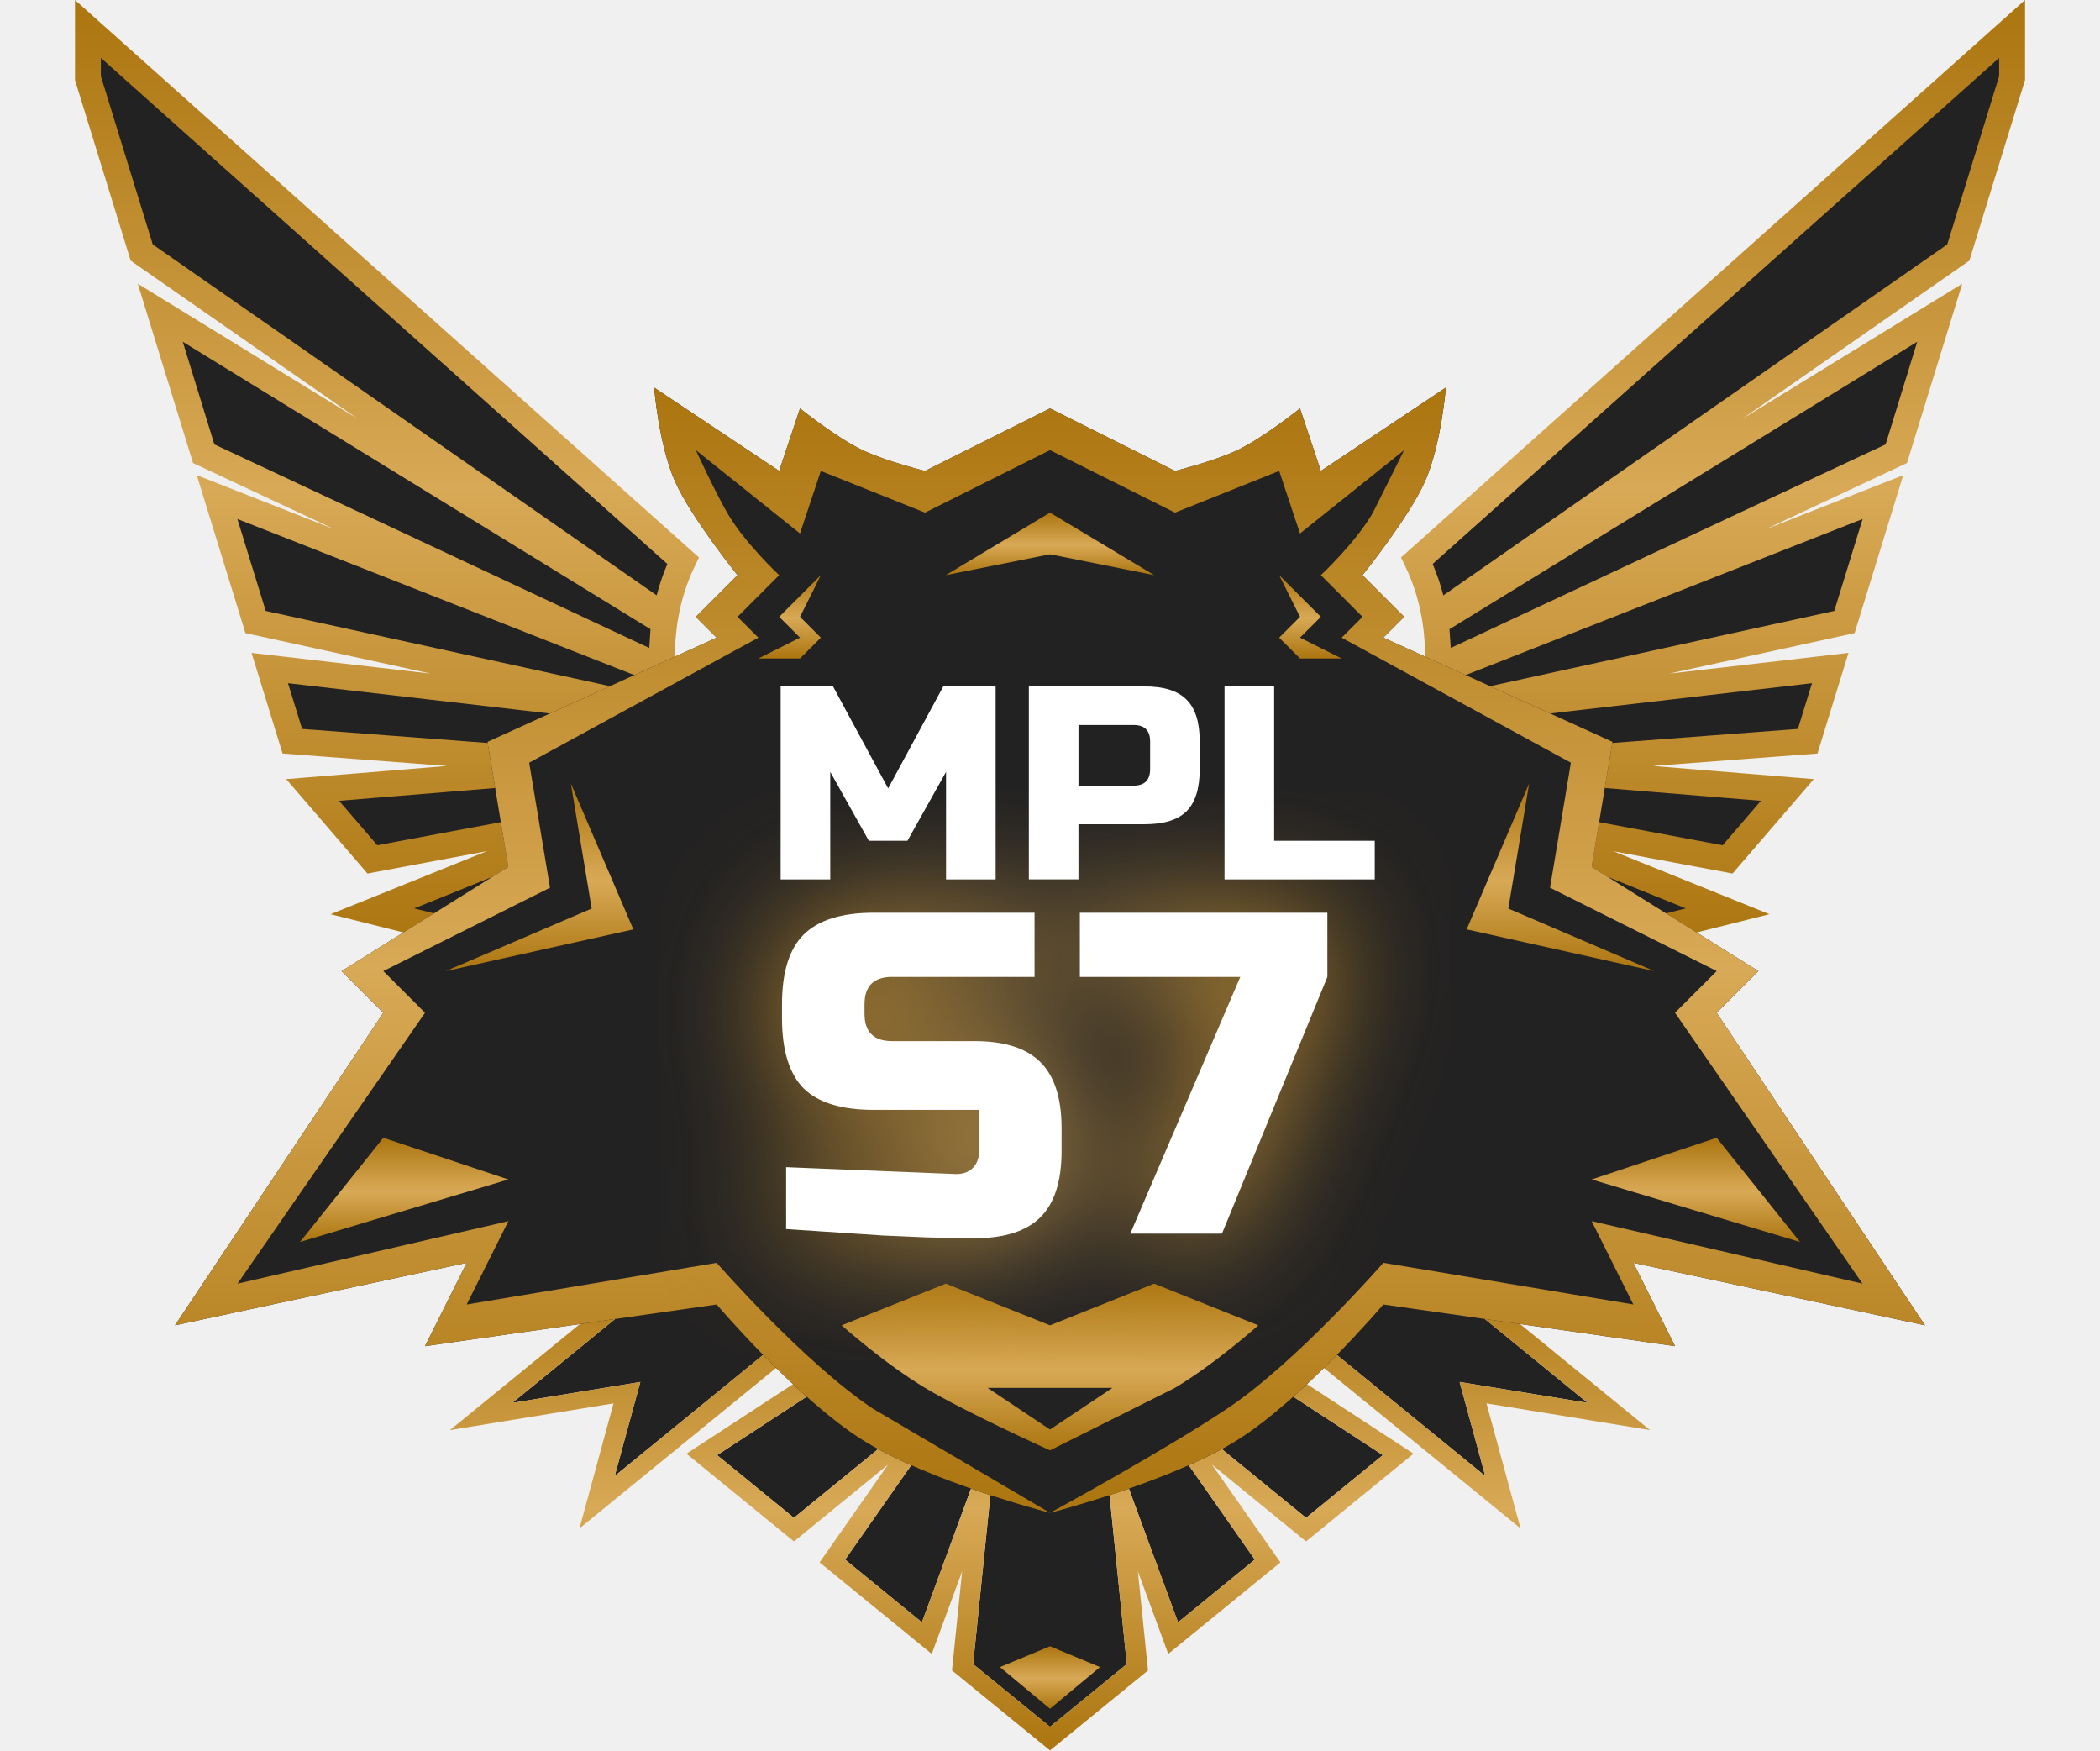
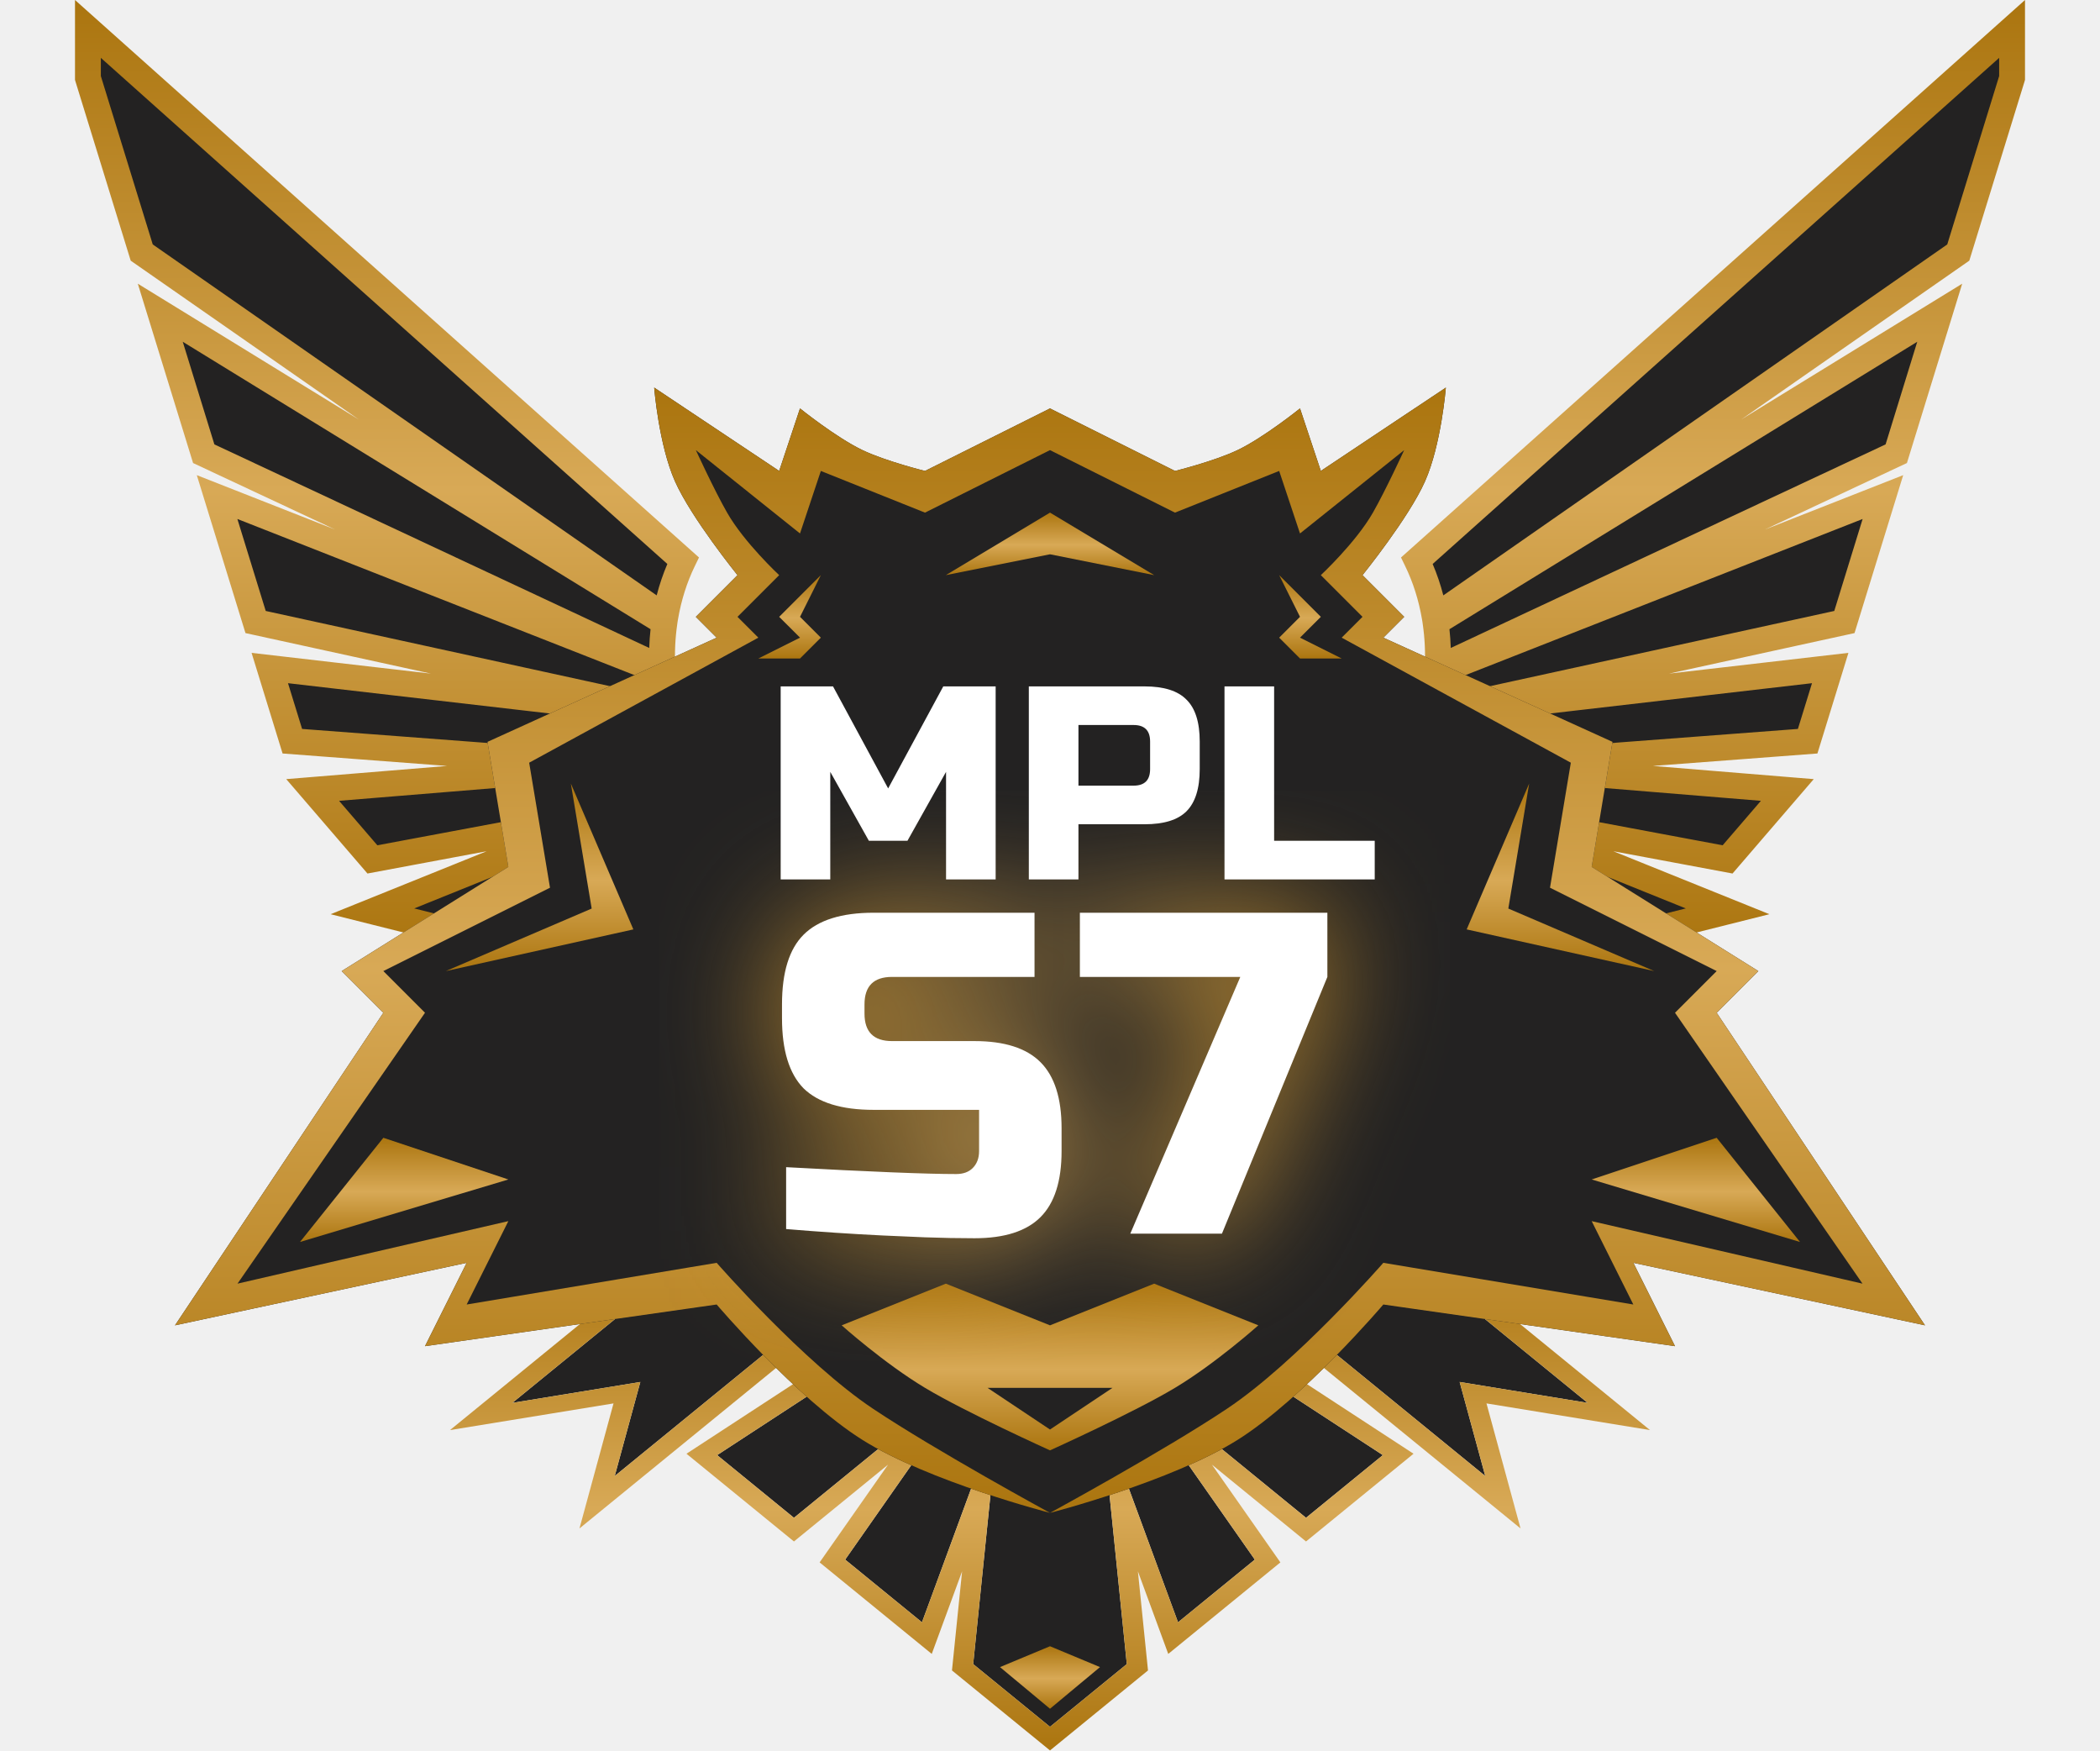
- <svg xmlns="http://www.w3.org/2000/svg" width="84" height="70" fill="none">
-   <g fill-rule="evenodd">
-     <path d="M27.323 22.42L3.517 1.157V3.12l.001.004L5.669 10.1 26.61 24.68c.138-.814.381-1.576.713-2.259zm-.747 2.474L6.411 12.506l1.738 5.638 18.344 8.586a9.5 9.5 0 0 1 .083-1.836zm-.074 1.989L8.683 19.878l1.541 4.997 16.519 3.608a9.68 9.68 0 0 1-.24-1.599zm.259 1.678l-15.97-1.847.902 2.927 12.799.968-11.986.982 2.39 2.777 9.596-1.795-9.596 3.871 4.138 1.038h13.448v-3.364c-2.632-.084-4.941-2.396-5.721-5.556z" fill="#232222" />
-     <path d="M3 0l24.96 22.294-.172.353a7.85 7.85 0 0 0-.668 2.119l-.017.101-.015.102c-.08.556-.109 1.137-.078 1.735l.004.072.005.072a9.16 9.16 0 0 0 .227 1.513l.009.038.009.037a8.47 8.47 0 0 0 .722 1.916l3.115.236-2.847.233.31.461.954-.178-.835.337c1.016 1.312 2.386 2.113 3.816 2.158l.501.016V38H18.971l-5.747-1.441 6.242-2.518-4.767.892-3.25-3.776 6.434-.527-6.58-.497-1.241-4.024 7.177.83-7.421-1.621-1.947-6.316 5.527 2.173-5.676-2.657-2.211-7.172 8.835 5.427-9.119-6.349-2.206-7.155L3 3.194V0zm23.267 23.809a8.79 8.79 0 0 1 .427-1.256L4.034 2.314v.729L6.11 9.775l20.157 14.034zm-.246 1.353L7.31 13.667l1.265 4.104 17.394 8.141.052-.75zm-.008 2.086L9.495 20.754l1.134 3.678 15.455 3.376-.07-.559zm.34 1.788L11.52 27.321l.564 1.829 14.713 1.112c-.173-.392-.322-.802-.443-1.226zm.762 1.878l-13.552 1.11 1.53 1.778 12.361-2.313-.34-.576zm.577.926l-11.124 4.487 2.529.634h12.867v-2.366c-1.693-.218-3.196-1.252-4.273-2.756z" fill="url(#B)" />
-     <path d="M56.677 22.42L80.483 1.157V3.12l-.001.004-2.151 6.976L57.39 24.68c-.138-.814-.381-1.576-.713-2.259zm.747 2.474l20.166-12.388-1.738 5.638-18.345 8.586a9.5 9.5 0 0 0-.083-1.836zm.074 1.989l17.819-7.006-1.54 4.997-16.519 3.608a9.68 9.68 0 0 0 .24-1.599zm-.259 1.678l15.97-1.847-.902 2.927-12.799.968 11.986.982-2.39 2.777-9.596-1.795 9.596 3.871-4.138 1.038H51.517v-3.364c2.632-.084 4.941-2.396 5.721-5.556z" fill="#232222" />
-     <path d="M81 0L56.04 22.294l.172.353a7.85 7.85 0 0 1 .668 2.119l.017.101.015.102c.08.556.109 1.137.078 1.735l-.004.072-.005.072a9.16 9.16 0 0 1-.227 1.513l-.009.038-.009.037a8.47 8.47 0 0 1-.722 1.916l-3.115.236 2.847.233-.31.461-.953-.178.834.337c-1.016 1.312-2.386 2.113-3.815 2.158l-.501.016V38h14.029l5.747-1.441-6.242-2.518 4.767.892 3.25-3.776-6.434-.527 6.58-.497 1.241-4.024-7.177.83 7.421-1.621 1.947-6.316-5.527 2.173 5.676-2.657 2.211-7.172-8.835 5.427 9.119-6.349 2.206-7.155.022-.075V0zM57.733 23.809a8.79 8.79 0 0 0-.427-1.256l22.66-20.239v.729L77.89 9.775 57.733 23.809zm.246 1.353L76.69 13.667l-1.265 4.104-17.394 8.141-.053-.75zm.008 2.086l16.518-6.494-1.134 3.678-15.455 3.376.071-.559zm-.34 1.788l14.833-1.715-.564 1.829-14.713 1.112c.173-.392.322-.802.443-1.226zm-.762 1.878l13.552 1.11-1.53 1.778-12.361-2.313.34-.576zm-.577.926l11.124 4.487-2.529.634H52.035v-2.366c1.693-.218 3.196-1.252 4.273-2.756z" fill="url(#C)" />
-     <path d="M24.589 52.758l-4.097 3.343 5.121-.836-1.024 3.761 7.169-5.85 2.048 1.672-5.121 3.343 3.072 2.507 5.121-4.179h1.024l-4.097 5.85 3.072 2.507 3.072-8.357-1.024 10.029L42 69.055l3.072-2.507-1.024-10.029 3.073 8.357 3.072-2.507-4.097-5.85h1.024l5.121 4.179 3.072-2.507-5.121-3.343 2.048-1.672 7.169 5.85-1.024-3.761 5.121.836-4.097-3.343v-2.089H42h-17.41v2.089z" fill="#232222" />
-     <path d="M18 57.189l5.77-4.708V50h36.46v2.481L66 57.189l-6.541-1.068 1.362 5-8.579-7.001-.822.671 5.121 3.343-4.299 3.508-3.764-3.071 2.737 3.909-4.485 3.66-1.215-3.303.405 3.964L42 70l-3.92-3.199.405-3.964-1.215 3.303-4.485-3.66 2.737-3.909-3.764 3.071-4.299-3.508 5.121-3.343-.822-.671-8.579 7.001 1.362-5L18 57.189zm7.613-1.924l-1.024 3.761 7.169-5.85 2.048 1.672-5.121 3.343 3.072 2.507 5.121-4.179h1.024l-4.097 5.85 3.072 2.507 3.072-8.357-1.024 10.029L42 69.055l3.073-2.507-1.024-10.029 3.072 8.357 3.072-2.507-4.097-5.85h1.024l5.121 4.179 3.072-2.507-5.121-3.343 2.048-1.672 7.169 5.85-1.024-3.761 5.121.836-4.097-3.343v-2.089H24.589v2.089l-4.097 3.343 5.121-.836z" fill="url(#D)" />
-   </g>
-   <path d="M40 66.667l2 1.667 2-1.667-2-.833-2 .833z" fill="url(#E)" />
-   <g fill-rule="evenodd">
-     <path d="M42 16.333l-5 2.5s-1.572-.389-2.5-.833c-1.059-.506-2.5-1.667-2.5-1.667l-.833 2.5-5-3.333s.182 2.286.833 3.75S29.5 23 29.5 23l-1.667 1.667.833.833-9.167 4.167.833 5-6.667 4.167 1.667 1.667L7 53l11.667-2.5L17 53.833l11.667-1.667s3.201 3.764 5.833 5.417C37.162 59.255 42 60.5 42 60.5h0s4.838-1.246 7.5-2.917c2.633-1.653 5.833-5.417 5.833-5.417L67 53.833 65.334 50.5 77 53l-8.333-12.5 1.667-1.667-6.667-4.167.833-5-9.167-4.167.833-.833L54.5 23s1.849-2.286 2.5-3.75.833-3.75.833-3.75l-5 3.333-.833-2.5s-1.441 1.16-2.5 1.667c-.928.444-2.5.833-2.5.833l-5-2.5z" fill="#232222" />
-     <path d="M37 20.5l5-2.5 5 2.5 4.167-1.667.833 2.5L56.167 18l-1.25 2.5c-.685 1.199-2.083 2.5-2.083 2.5l1.667 1.667-.833.833 9.167 5-.833 5 6.667 3.333L67 40.5l7.5 10.833-10.833-2.5 1.667 3.333-10-1.667s-3.473 3.98-6.25 5.833C46.541 58.03 42 60.5 42 60.5s4.838-1.246 7.5-2.917c2.633-1.653 5.833-5.417 5.833-5.417L67 53.833 65.334 50.5 77 53l-8.333-12.5 1.667-1.667-6.667-4.167.833-5-9.167-4.167.833-.833L54.5 23s1.849-2.286 2.5-3.75.833-3.75.833-3.75l-5 3.333-.833-2.5s-1.441 1.16-2.5 1.667c-.928.444-2.5.833-2.5.833l-5-2.5-5 2.5s-1.572-.389-2.5-.833c-1.059-.506-2.5-1.667-2.5-1.667l-.833 2.5-5-3.333s.182 2.286.833 3.75S29.5 23 29.5 23l-1.667 1.667.833.833-9.167 4.167.833 5-6.667 4.167 1.667 1.667L7 53l11.667-2.5L17 53.833l11.667-1.667s3.201 3.764 5.833 5.417C37.162 59.255 42 60.5 42 60.5l-7.083-4.167c-2.777-1.853-6.25-5.833-6.25-5.833l-10 1.667 1.667-3.333-10.833 2.5L17 40.5l-1.667-1.667L22 35.5l-.833-5 9.167-5-.833-.833L31.167 23s-1.398-1.301-2.083-2.5c-.511-.893-1.25-2.5-1.25-2.5L32 21.333l.833-2.5L37 20.5z" fill="url(#F)" />
-   </g>
-   <path d="M12 49.667l3.333-4.167 5 1.667-8.333 2.5z" fill="url(#G)" />
-   <path d="M23.667 36.333l-.833-5 2.5 5.833-7.5 1.667 5.833-2.5z" fill="url(#H)" />
-   <path d="M32.001 25.5l-.833-.833L32.834 23l-.833 1.667.833.833-.833.833h-1.667l1.667-.833z" fill="url(#I)" />
-   <g fill-rule="evenodd">
-     <path d="M42 58l5-2.5c1.627-.976 3.333-2.5 3.333-2.5l-4.167-1.667L42 53l-4.167-1.667L33.667 53s1.706 1.524 3.333 2.5c1.621.972 4.974 2.488 5 2.5h0 0z" fill="url(#J)" />
-     <path d="M42.001 20.5l4.167 2.5L42 22.167 37.834 23 42 20.5h0 0 0 0z" fill="url(#K)" />
-   </g>
-   <path d="M72.001 49.667L68.667 45.5l-5 1.667 8.333 2.5z" fill="url(#L)" />
-   <path d="M60.333 36.333l.833-5-2.5 5.833 7.5 1.667-5.833-2.5z" fill="url(#M)" />
-   <path d="M52 25.5l.833-.833L51.167 23 52 24.667l-.833.833.833.833h1.667L52 25.5z" fill="url(#N)" />
-   <path fill-rule="evenodd" d="M42 55.5h2.5L42 57.167h0 0 0 0L39.5 55.5H42h0z" fill="#232222" />
-   <g filter="url(#A)">
-     <use href="#P" fill="url(#O)" />
-   </g>
-   <g fill="#fff">
-     <use href="#P" />
-     <path d="M37.842 30.867l-1.544 2.756h-1.544l-1.544-2.756v4.3h-1.984v-7.717h2.095l2.205 4.079 2.205-4.079h2.095v7.717h-1.984v-4.3zm3.312-3.418h4.63c.772 0 1.33.176 1.676.529.353.345.529.904.529 1.676v1.102c0 .772-.176 1.334-.529 1.687-.345.345-.904.518-1.676.518h-2.646v2.205h-1.984v-7.717zm4.851 2.205c0-.441-.22-.662-.661-.662h-2.205v2.425h2.205c.441 0 .661-.22.661-.662v-1.102zm4.961 3.969h4.024v1.544h-6.009v-7.717h1.985v6.174z" />
+ <svg xmlns="http://www.w3.org/2000/svg" width="84" height="70" viewBox="0 0 84 70" fill="none">
+   <g id="id7">
+     <g id="Group 338">
+       <path id="Subtract" fill-rule="evenodd" clip-rule="evenodd" d="M27.323 22.42L3.517 1.157V3.12L3.518 3.124L5.669 10.1L26.61 24.68C26.748 23.866 26.991 23.104 27.323 22.42ZM26.576 24.895L6.411 12.506L8.149 18.144L26.493 26.73C26.462 26.099 26.491 25.484 26.576 24.895ZM26.502 26.883L8.683 19.878L10.224 24.874L26.742 28.482C26.62 27.969 26.539 27.434 26.502 26.883ZM26.762 28.561L10.791 26.715L11.693 29.641L24.492 30.609L12.506 31.591L14.896 34.367L24.492 32.572L14.896 36.443L19.034 37.481H32.483V34.117C29.851 34.034 27.541 31.722 26.762 28.561Z" fill="#232222" />
+       <path id="Subtract (Stroke)" fill-rule="evenodd" clip-rule="evenodd" d="M3 0L27.96 22.294L27.788 22.648C27.479 23.285 27.25 23.999 27.12 24.766L27.103 24.867L27.089 24.969C27.008 25.525 26.98 26.106 27.01 26.704L27.014 26.776L27.019 26.849C27.053 27.371 27.131 27.877 27.246 28.362L27.255 28.4L27.264 28.437C27.435 29.13 27.681 29.772 27.986 30.353L31.101 30.588L28.254 30.821C28.353 30.981 28.457 31.135 28.565 31.283L29.518 31.104L28.684 31.441C29.7 32.753 31.069 33.553 32.499 33.599L33 33.615V38H18.971L13.224 36.559L19.466 34.041L14.699 34.932L11.45 31.157L17.883 30.63L11.303 30.132L10.063 26.108L17.24 26.938L9.819 25.317L7.872 19.001L13.399 21.174L7.723 18.517L5.512 11.345L14.346 16.773L5.228 10.424L3.022 3.269L3 3.194V0ZM26.267 23.809C26.38 23.372 26.523 22.952 26.694 22.553L4.034 2.314V3.042L6.11 9.775L26.267 23.809ZM26.022 25.162L7.31 13.667L8.575 17.771L25.969 25.912C25.977 25.659 25.995 25.409 26.022 25.162ZM26.014 27.248L9.495 20.754L10.629 24.432L26.084 27.808C26.056 27.623 26.032 27.437 26.014 27.248ZM26.353 29.037L11.52 27.321L12.084 29.15L26.796 30.263C26.623 29.87 26.474 29.46 26.353 29.037ZM27.116 30.915L13.563 32.025L15.094 33.803L27.455 31.49C27.336 31.304 27.222 31.112 27.116 30.915ZM27.693 31.841L16.569 36.328L19.098 36.962H31.965V34.596C30.272 34.379 28.77 33.344 27.693 31.841Z" fill="url(#paint0_linear_2086_8420)" />
+     </g>
+     <g id="Group 338_2">
+       <path id="Subtract_2" fill-rule="evenodd" clip-rule="evenodd" d="M56.677 22.42L80.483 1.157V3.12L80.482 3.124L78.331 10.1L57.39 24.68C57.252 23.866 57.009 23.104 56.677 22.42ZM57.423 24.895L77.589 12.506L75.851 18.144L57.507 26.73C57.538 26.099 57.509 25.484 57.423 24.895ZM57.498 26.883L75.317 19.878L73.776 24.874L57.258 28.482C57.38 27.969 57.461 27.434 57.498 26.883ZM57.239 28.561L73.209 26.715L72.307 29.641L59.508 30.609L71.494 31.591L69.104 34.367L59.508 32.572L69.104 36.443L64.966 37.481H51.517V34.117C54.149 34.034 56.459 31.722 57.239 28.561Z" fill="#232222" />
+       <path id="Subtract (Stroke)_2" fill-rule="evenodd" clip-rule="evenodd" d="M81 0L56.04 22.294L56.212 22.648C56.521 23.285 56.75 23.999 56.88 24.766L56.897 24.867L56.911 24.969C56.992 25.525 57.02 26.106 56.99 26.704L56.986 26.776L56.981 26.849C56.947 27.371 56.87 27.877 56.754 28.362L56.745 28.4L56.736 28.437C56.565 29.13 56.319 29.772 56.014 30.353L52.899 30.588L55.746 30.821C55.647 30.981 55.543 31.135 55.435 31.283L54.482 31.104L55.316 31.441C54.3 32.753 52.931 33.553 51.501 33.599L51 33.615V38H65.029L70.776 36.559L64.534 34.041L69.301 34.932L72.55 31.157L66.117 30.63L72.697 30.132L73.937 26.108L66.76 26.938L74.181 25.317L76.128 19.001L70.601 21.174L76.277 18.517L78.488 11.345L69.654 16.773L78.772 10.424L80.978 3.269L81 3.194V0ZM57.733 23.809C57.62 23.372 57.477 22.952 57.306 22.553L79.966 2.314V3.042L77.89 9.775L57.733 23.809ZM57.978 25.162L76.69 13.667L75.424 17.771L58.031 25.912C58.023 25.659 58.005 25.409 57.978 25.162ZM57.986 27.248L74.505 20.754L73.371 24.432L57.916 27.808C57.944 27.623 57.968 27.437 57.986 27.248ZM57.647 29.037L72.48 27.321L71.916 29.15L57.204 30.263C57.377 29.87 57.526 29.46 57.647 29.037ZM56.885 30.915L70.436 32.025L68.906 33.803L56.545 31.49C56.664 31.304 56.778 31.112 56.885 30.915ZM56.307 31.841L67.431 36.328L64.902 36.962H52.035V34.596C53.728 34.379 55.23 33.344 56.307 31.841Z" fill="url(#paint1_linear_2086_8420)" />
+     </g>
+     <g id="Group 334">
+       <path id="Union" fill-rule="evenodd" clip-rule="evenodd" d="M24.589 52.758L20.493 56.101L25.613 55.265L24.589 59.026L31.758 53.176L33.807 54.847L28.686 58.19L31.758 60.697L36.879 56.519H37.903L33.807 62.369L36.879 64.876L39.952 56.519L38.927 66.547L42 69.055L45.072 66.547L44.048 56.519L47.121 64.876L50.193 62.369L46.096 56.519H47.121L52.241 60.697L55.314 58.19L50.193 54.847L52.241 53.176L59.41 59.026L58.386 55.265L63.507 56.101L59.41 52.758V50.669H42H24.589V52.758Z" fill="#232222" />
+       <path id="Union (Stroke)" fill-rule="evenodd" clip-rule="evenodd" d="M18 57.189L23.77 52.481V50H60.23V52.481L66 57.189L59.459 56.122L60.821 61.122L52.241 54.121L51.42 54.792L56.541 58.135L52.241 61.643L48.478 58.572L51.215 62.48L46.73 66.14L45.516 62.837L45.92 66.801L42 70L38.079 66.801L38.484 62.837L37.27 66.14L32.785 62.48L35.522 58.572L31.758 61.643L27.459 58.135L32.58 54.792L31.758 54.121L23.179 61.122L24.541 56.122L18 57.189ZM25.613 55.265L24.589 59.026L31.758 53.176L33.807 54.847L28.686 58.19L31.758 60.697L36.879 56.519H37.903L33.807 62.369L36.879 64.876L39.952 56.519L38.928 66.547L42 69.055L45.072 66.547L44.048 56.519L47.121 64.876L50.193 62.369L46.096 56.519H47.121L52.241 60.697L55.314 58.19L50.193 54.847L52.241 53.176L59.41 59.026L58.386 55.265L63.507 56.101L59.41 52.758V50.669H24.589V52.758L20.493 56.101L25.613 55.265Z" fill="url(#paint2_linear_2086_8420)" />
+       <path id="Vector 426" d="M40 66.667L42 68.333L44 66.667L42 65.833L40 66.667Z" fill="url(#paint3_linear_2086_8420)" />
+     </g>
+     <g id="Base">
+       <path id="Union_2" fill-rule="evenodd" clip-rule="evenodd" d="M42 16.333L37 18.833C37 18.833 35.428 18.444 34.5 18C33.442 17.494 32 16.333 32 16.333L31.167 18.833L26.167 15.5C26.167 15.5 26.349 17.786 27 19.25C27.651 20.715 29.5 23 29.5 23L27.834 24.667L28.667 25.5L19.5 29.667L20.334 34.667L13.667 38.833L15.334 40.5L7 53L18.667 50.5L17 53.833L28.667 52.167C28.667 52.167 31.867 55.93 34.5 57.583C37.162 59.255 42 60.5 42 60.5L42 60.5C42 60.5 46.839 59.255 49.5 57.583C52.133 55.93 55.333 52.167 55.333 52.167L67 53.833L65.334 50.5L77 53L68.667 40.5L70.334 38.833L63.667 34.667L64.5 29.667L55.333 25.5L56.167 24.667L54.5 23C54.5 23 56.349 20.715 57 19.25C57.651 17.786 57.834 15.5 57.834 15.5L52.833 18.833L52 16.333C52 16.333 50.559 17.494 49.5 18C48.572 18.444 47 18.833 47 18.833L42 16.333Z" fill="#232222" />
+       <path id="Union_3" fill-rule="evenodd" clip-rule="evenodd" d="M37 20.5L42 18L47 20.5L51.167 18.833L52 21.333L56.167 18C56.167 18 55.427 19.607 54.917 20.5C54.232 21.699 52.833 23 52.833 23L54.5 24.667L53.667 25.5L62.833 30.5L62 35.5L68.667 38.833L67 40.5L74.5 51.333L63.667 48.833L65.333 52.167L55.333 50.5C55.333 50.5 51.861 54.48 49.083 56.333C46.541 58.03 42 60.5 42 60.5C42 60.5 46.839 59.255 49.5 57.583C52.133 55.93 55.333 52.167 55.333 52.167L67 53.833L65.334 50.5L77 53L68.667 40.5L70.334 38.833L63.667 34.667L64.5 29.667L55.333 25.5L56.167 24.667L54.5 23C54.5 23 56.349 20.715 57 19.25C57.651 17.786 57.834 15.5 57.834 15.5L52.833 18.833L52 16.333C52 16.333 50.559 17.494 49.5 18C48.572 18.444 47 18.833 47 18.833L42 16.333L37 18.833C37 18.833 35.428 18.444 34.5 18C33.442 17.494 32 16.333 32 16.333L31.167 18.833L26.167 15.5C26.167 15.5 26.349 17.786 27 19.25C27.651 20.715 29.5 23 29.5 23L27.834 24.667L28.667 25.5L19.5 29.667L20.334 34.667L13.667 38.833L15.334 40.5L7 53L18.667 50.5L17 53.833L28.667 52.167C28.667 52.167 31.867 55.93 34.5 57.583C37.162 59.255 42 60.5 42 60.5C42 60.5 37.46 58.03 34.917 56.333C32.14 54.48 28.667 50.5 28.667 50.5L18.667 52.167L20.334 48.833L9.5 51.333L17 40.5L15.334 38.833L22 35.5L21.167 30.5L30.334 25.5L29.5 24.667L31.167 23C31.167 23 29.768 21.699 29.084 20.5C28.573 19.607 27.834 18 27.834 18L32 21.333L32.834 18.833L37 20.5Z" fill="url(#paint4_linear_2086_8420)" />
+       <g id="Group 159">
+         <path id="Vector 240" d="M12 49.667L15.334 45.5L20.334 47.167L12 49.667Z" fill="url(#paint5_linear_2086_8420)" />
+         <path id="Vector 241" d="M23.667 36.333L22.834 31.333L25.334 37.167L17.834 38.833L23.667 36.333Z" fill="url(#paint6_linear_2086_8420)" />
+         <path id="Vector 242" d="M32.001 25.5L31.167 24.667L32.834 23L32.001 24.667L32.834 25.5L32.001 26.333H30.334L32.001 25.5Z" fill="url(#paint7_linear_2086_8420)" />
+       </g>
+       <g id="Group 160">
+         <path id="Union_4" fill-rule="evenodd" clip-rule="evenodd" d="M42 58C42.026 57.988 45.379 56.473 47 55.5C48.627 54.524 50.333 53 50.333 53L46.167 51.333L42 53L37.834 51.333L33.667 53C33.667 53 35.373 54.524 37 55.5C38.621 56.473 41.974 57.988 42 58V58C42 58 42 58 42 58C42 58 42 58 42 58V58Z" fill="url(#paint8_linear_2086_8420)" />
+         <path id="Union_5" fill-rule="evenodd" clip-rule="evenodd" d="M42.001 20.5L46.167 23L42 22.167L37.834 23L42 20.5V20.5L42.001 20.5L42.001 20.5V20.5Z" fill="url(#paint9_linear_2086_8420)" />
+         <path id="Vector 240_2" d="M72.001 49.667L68.667 45.5L63.667 47.167L72.001 49.667Z" fill="url(#paint10_linear_2086_8420)" />
+         <path id="Vector 241_2" d="M60.333 36.333L61.167 31.333L58.667 37.167L66.167 38.833L60.333 36.333Z" fill="url(#paint11_linear_2086_8420)" />
+         <path id="Vector 242_2" d="M52 25.5L52.834 24.667L51.167 23L52 24.667L51.167 25.5L52 26.333H53.667L52 25.5Z" fill="url(#paint12_linear_2086_8420)" />
+         <path id="Union_6" fill-rule="evenodd" clip-rule="evenodd" d="M42 55.5H44.5L42 57.167V57.167L42 57.167L42 57.167V57.167L39.5 55.5H42H42Z" fill="#232222" />
+       </g>
+       <g id="Group 333">
+         <g id="Group 155">
+           <g id="S7" filter="url(#filter0_f_2086_8420)">
+             <path d="M31.445 46.675C34.794 46.858 37.061 46.95 38.246 46.95C38.528 46.95 38.748 46.871 38.907 46.712C39.078 46.541 39.163 46.315 39.163 46.033V44.383H34.947C33.663 44.383 32.728 44.096 32.142 43.522C31.567 42.935 31.28 42 31.28 40.717V40.167C31.28 38.883 31.567 37.955 32.142 37.38C32.728 36.793 33.663 36.5 34.947 36.5H41.381V39.067H35.68C34.947 39.067 34.58 39.433 34.58 40.167V40.533C34.58 41.267 34.947 41.633 35.68 41.633H38.98C40.178 41.633 41.058 41.914 41.62 42.477C42.182 43.039 42.463 43.919 42.463 45.117V46.033C42.463 47.231 42.182 48.111 41.62 48.673C41.058 49.236 40.178 49.517 38.98 49.517C38.356 49.517 37.697 49.505 37 49.48L35.313 49.407C34.066 49.346 32.777 49.26 31.445 49.15V46.675ZM43.195 36.5H53.095V39.067L48.878 49.333H45.212L49.612 39.067H43.195V36.5Z" fill="url(#paint13_linear_2086_8420)" />
+           </g>
+           <path id="S7_2" d="M31.445 46.675C34.794 46.858 37.061 46.95 38.246 46.95C38.528 46.95 38.748 46.871 38.907 46.712C39.078 46.541 39.163 46.315 39.163 46.033V44.383H34.947C33.663 44.383 32.728 44.096 32.142 43.522C31.567 42.935 31.28 42 31.28 40.717V40.167C31.28 38.883 31.567 37.955 32.142 37.38C32.728 36.793 33.663 36.5 34.947 36.5H41.381V39.067H35.68C34.947 39.067 34.58 39.433 34.58 40.167V40.533C34.58 41.267 34.947 41.633 35.68 41.633H38.98C40.178 41.633 41.058 41.914 41.62 42.477C42.182 43.039 42.463 43.919 42.463 45.117V46.033C42.463 47.231 42.182 48.111 41.62 48.673C41.058 49.236 40.178 49.517 38.98 49.517C38.356 49.517 37.697 49.505 37 49.48L35.313 49.407C34.066 49.346 32.777 49.26 31.445 49.15V46.675ZM43.195 36.5H53.095V39.067L48.878 49.333H45.212L49.612 39.067H43.195V36.5Z" fill="white" />
+         </g>
+         <g id="Group 183">
+           <path id="MPL" d="M37.842 30.867L36.298 33.623H34.755L33.211 30.867V35.167H31.227V27.449H33.321L35.526 31.529L37.731 27.449H39.826V35.167H37.842V30.867ZM41.153 27.449H45.784C46.556 27.449 47.114 27.626 47.459 27.979C47.812 28.324 47.989 28.883 47.989 29.654V30.757C47.989 31.529 47.812 32.091 47.459 32.444C47.114 32.789 46.556 32.962 45.784 32.962H43.138V35.167H41.153V27.449ZM46.004 29.654C46.004 29.213 45.784 28.993 45.343 28.993H43.138V31.418H45.343C45.784 31.418 46.004 31.198 46.004 30.757V29.654ZM50.965 33.623H54.989V35.167H48.98V27.449H50.965V33.623Z" fill="white" />
+         </g>
+       </g>
+     </g>
  </g>
  <defs>
-     <filter id="A" x="26.405" y="31.625" width="31.565" height="22.767" filterUnits="userSpaceOnUse" color-interpolation-filters="sRGB">
-       <feFlood flood-opacity="0" />
-       <feBlend in="SourceGraphic" />
-       <feGaussianBlur stdDeviation="2.437" />
+     <filter id="filter0_f_2086_8420" x="26.405" y="31.625" width="31.565" height="22.767" filterUnits="userSpaceOnUse" color-interpolation-filters="sRGB">
+       <feFlood flood-opacity="0" result="BackgroundImageFix" />
+       <feBlend mode="normal" in="SourceGraphic" in2="BackgroundImageFix" result="shape" />
+       <feGaussianBlur stdDeviation="2.437" result="effect1_foregroundBlur_2086_8420" />
    </filter>
-     <linearGradient id="B" x1="18" y1="0" x2="18" y2="38" href="#Q">
-       <stop stop-color="#ab750f" />
-       <stop offset=".516" stop-color="#d8a956" />
-       <stop offset="1" stop-color="#ab750f" />
+     <linearGradient id="paint0_linear_2086_8420" x1="18" y1="0" x2="18" y2="38" gradientUnits="userSpaceOnUse">
+       <stop stop-color="#AB750F" />
+       <stop offset="0.516" stop-color="#D8A956" />
+       <stop offset="1" stop-color="#AB750F" />
    </linearGradient>
-     <linearGradient id="C" x1="66" y1="0" x2="66" y2="38" href="#Q">
-       <stop stop-color="#ab750f" />
-       <stop offset=".516" stop-color="#d8a956" />
-       <stop offset="1" stop-color="#ab750f" />
+     <linearGradient id="paint1_linear_2086_8420" x1="66" y1="0" x2="66" y2="38" gradientUnits="userSpaceOnUse">
+       <stop stop-color="#AB750F" />
+       <stop offset="0.516" stop-color="#D8A956" />
+       <stop offset="1" stop-color="#AB750F" />
    </linearGradient>
-     <linearGradient id="D" x1="42" y1="50" x2="42" y2="70" href="#Q">
-       <stop stop-color="#ab750f" />
-       <stop offset=".516" stop-color="#d8a956" />
-       <stop offset="1" stop-color="#ab750f" />
+     <linearGradient id="paint2_linear_2086_8420" x1="42" y1="50" x2="42" y2="70" gradientUnits="userSpaceOnUse">
+       <stop stop-color="#AB750F" />
+       <stop offset="0.516" stop-color="#D8A956" />
+       <stop offset="1" stop-color="#AB750F" />
    </linearGradient>
-     <linearGradient id="E" x1="42" y1="65.833" x2="42" y2="68.333" href="#Q">
-       <stop stop-color="#ab750f" />
-       <stop offset=".516" stop-color="#d8a956" />
-       <stop offset="1" stop-color="#ab750f" />
+     <linearGradient id="paint3_linear_2086_8420" x1="42" y1="65.833" x2="42" y2="68.333" gradientUnits="userSpaceOnUse">
+       <stop stop-color="#AB750F" />
+       <stop offset="0.516" stop-color="#D8A956" />
+       <stop offset="1" stop-color="#AB750F" />
    </linearGradient>
-     <linearGradient id="F" x1="42" y1="15.5" x2="42" y2="60.5" href="#Q">
-       <stop stop-color="#ab750f" />
-       <stop offset=".516" stop-color="#d8a956" />
-       <stop offset="1" stop-color="#ab750f" />
+     <linearGradient id="paint4_linear_2086_8420" x1="42" y1="15.5" x2="42" y2="60.5" gradientUnits="userSpaceOnUse">
+       <stop stop-color="#AB750F" />
+       <stop offset="0.516" stop-color="#D8A956" />
+       <stop offset="1" stop-color="#AB750F" />
    </linearGradient>
-     <linearGradient id="G" x1="16.167" y1="45.5" x2="16.167" y2="49.667" href="#Q">
-       <stop stop-color="#ab750f" />
-       <stop offset=".516" stop-color="#d8a956" />
-       <stop offset="1" stop-color="#ab750f" />
+     <linearGradient id="paint5_linear_2086_8420" x1="16.167" y1="45.5" x2="16.167" y2="49.667" gradientUnits="userSpaceOnUse">
+       <stop stop-color="#AB750F" />
+       <stop offset="0.516" stop-color="#D8A956" />
+       <stop offset="1" stop-color="#AB750F" />
    </linearGradient>
-     <linearGradient id="H" x1="21.584" y1="31.333" x2="21.584" y2="38.833" href="#Q">
-       <stop stop-color="#ab750f" />
-       <stop offset=".516" stop-color="#d8a956" />
-       <stop offset="1" stop-color="#ab750f" />
+     <linearGradient id="paint6_linear_2086_8420" x1="21.584" y1="31.333" x2="21.584" y2="38.833" gradientUnits="userSpaceOnUse">
+       <stop stop-color="#AB750F" />
+       <stop offset="0.516" stop-color="#D8A956" />
+       <stop offset="1" stop-color="#AB750F" />
    </linearGradient>
-     <linearGradient id="I" x1="31.584" y1="23" x2="31.584" y2="26.333" href="#Q">
-       <stop stop-color="#ab750f" />
-       <stop offset=".516" stop-color="#d8a956" />
-       <stop offset="1" stop-color="#ab750f" />
+     <linearGradient id="paint7_linear_2086_8420" x1="31.584" y1="23" x2="31.584" y2="26.333" gradientUnits="userSpaceOnUse">
+       <stop stop-color="#AB750F" />
+       <stop offset="0.516" stop-color="#D8A956" />
+       <stop offset="1" stop-color="#AB750F" />
    </linearGradient>
-     <linearGradient id="J" x1="42" y1="51.333" x2="42" y2="58" href="#Q">
-       <stop stop-color="#ab750f" />
-       <stop offset=".516" stop-color="#d8a956" />
-       <stop offset="1" stop-color="#ab750f" />
+     <linearGradient id="paint8_linear_2086_8420" x1="42" y1="51.333" x2="42" y2="58" gradientUnits="userSpaceOnUse">
+       <stop stop-color="#AB750F" />
+       <stop offset="0.516" stop-color="#D8A956" />
+       <stop offset="1" stop-color="#AB750F" />
    </linearGradient>
-     <linearGradient id="K" x1="42.001" y1="20.5" x2="42.001" y2="23" href="#Q">
-       <stop stop-color="#ab750f" />
-       <stop offset=".516" stop-color="#d8a956" />
-       <stop offset="1" stop-color="#ab750f" />
+     <linearGradient id="paint9_linear_2086_8420" x1="42.001" y1="20.5" x2="42.001" y2="23" gradientUnits="userSpaceOnUse">
+       <stop stop-color="#AB750F" />
+       <stop offset="0.516" stop-color="#D8A956" />
+       <stop offset="1" stop-color="#AB750F" />
    </linearGradient>
-     <linearGradient id="L" x1="67.834" y1="45.5" x2="67.834" y2="49.667" href="#Q">
-       <stop stop-color="#ab750f" />
-       <stop offset=".516" stop-color="#d8a956" />
-       <stop offset="1" stop-color="#ab750f" />
+     <linearGradient id="paint10_linear_2086_8420" x1="67.834" y1="45.5" x2="67.834" y2="49.667" gradientUnits="userSpaceOnUse">
+       <stop stop-color="#AB750F" />
+       <stop offset="0.516" stop-color="#D8A956" />
+       <stop offset="1" stop-color="#AB750F" />
    </linearGradient>
-     <linearGradient id="M" x1="62.417" y1="31.333" x2="62.417" y2="38.833" href="#Q">
-       <stop stop-color="#ab750f" />
-       <stop offset=".516" stop-color="#d8a956" />
-       <stop offset="1" stop-color="#ab750f" />
+     <linearGradient id="paint11_linear_2086_8420" x1="62.417" y1="31.333" x2="62.417" y2="38.833" gradientUnits="userSpaceOnUse">
+       <stop stop-color="#AB750F" />
+       <stop offset="0.516" stop-color="#D8A956" />
+       <stop offset="1" stop-color="#AB750F" />
    </linearGradient>
-     <linearGradient id="N" x1="52.417" y1="23" x2="52.417" y2="26.333" href="#Q">
-       <stop stop-color="#ab750f" />
-       <stop offset=".516" stop-color="#d8a956" />
-       <stop offset="1" stop-color="#ab750f" />
+     <linearGradient id="paint12_linear_2086_8420" x1="52.417" y1="23" x2="52.417" y2="26.333" gradientUnits="userSpaceOnUse">
+       <stop stop-color="#AB750F" />
+       <stop offset="0.516" stop-color="#D8A956" />
+       <stop offset="1" stop-color="#AB750F" />
    </linearGradient>
-     <linearGradient id="O" x1="24.687" y1="43" x2="58.413" y2="43" href="#Q">
-       <stop stop-color="#ab750f" />
-       <stop offset=".516" stop-color="#d8a956" />
-       <stop offset="1" stop-color="#ab750f" />
+     <linearGradient id="paint13_linear_2086_8420" x1="24.686" y1="43" x2="58.413" y2="43" gradientUnits="userSpaceOnUse">
+       <stop stop-color="#AB750F" />
+       <stop offset="0.516" stop-color="#D8A956" />
+       <stop offset="1" stop-color="#AB750F" />
    </linearGradient>
-     <path id="P" d="M31.445 46.675l6.802.275c.281 0 .501-.079.66-.238.171-.171.257-.397.257-.678v-1.65h-4.217c-1.283 0-2.218-.287-2.805-.862-.574-.587-.862-1.522-.862-2.805v-.55c0-1.283.287-2.212.862-2.787.587-.587 1.522-.88 2.805-.88h6.435v2.567H35.68c-.733 0-1.1.367-1.1 1.1v.367c0 .733.367 1.1 1.1 1.1h3.3c1.198 0 2.078.281 2.64.843s.843 1.442.843 2.64v.917c0 1.198-.281 2.078-.843 2.64s-1.442.843-2.64.843c-.623 0-1.283-.012-1.98-.037l-1.687-.073-3.868-.257v-2.475zM43.195 36.5h9.9v2.567l-4.217 10.267h-3.667l4.4-10.267h-6.417V36.5z" />
-     <linearGradient id="Q" gradientUnits="userSpaceOnUse" />
  </defs>
</svg>
